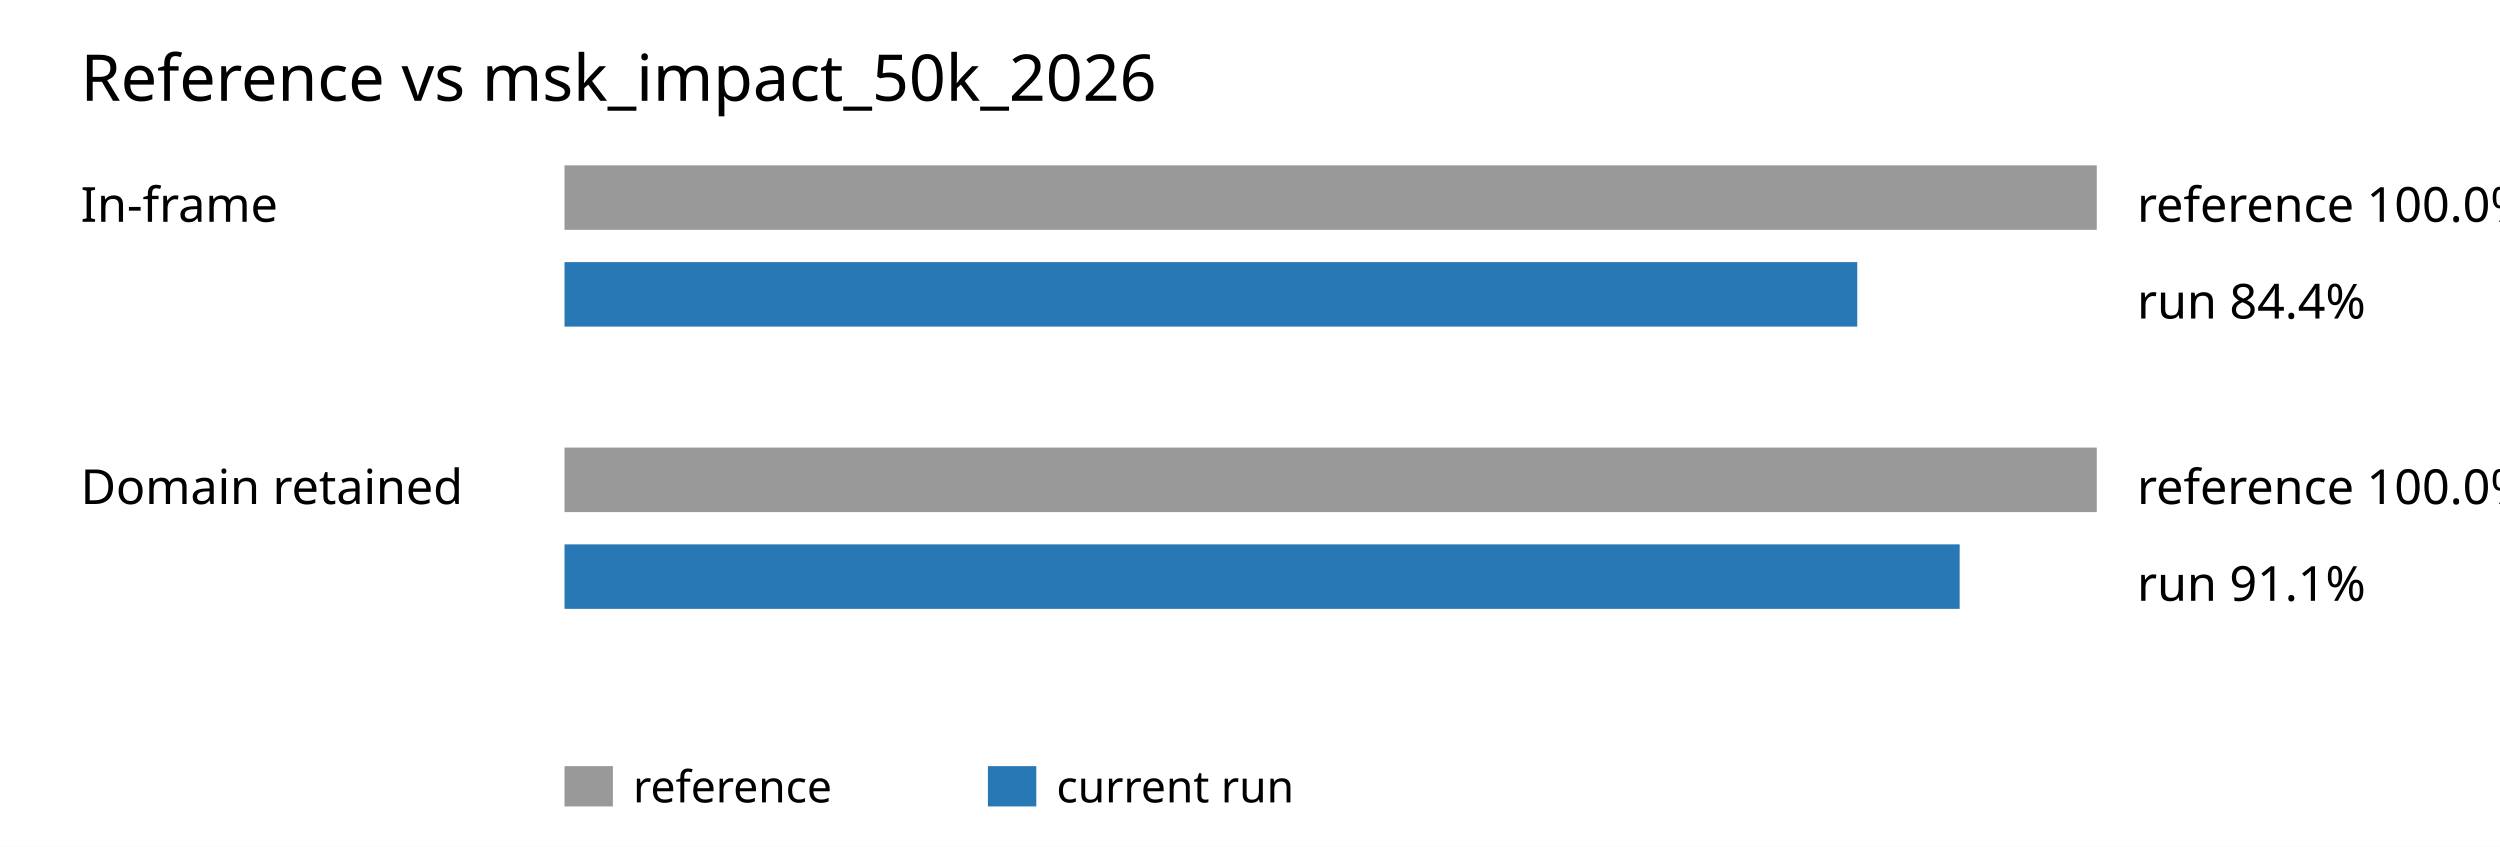
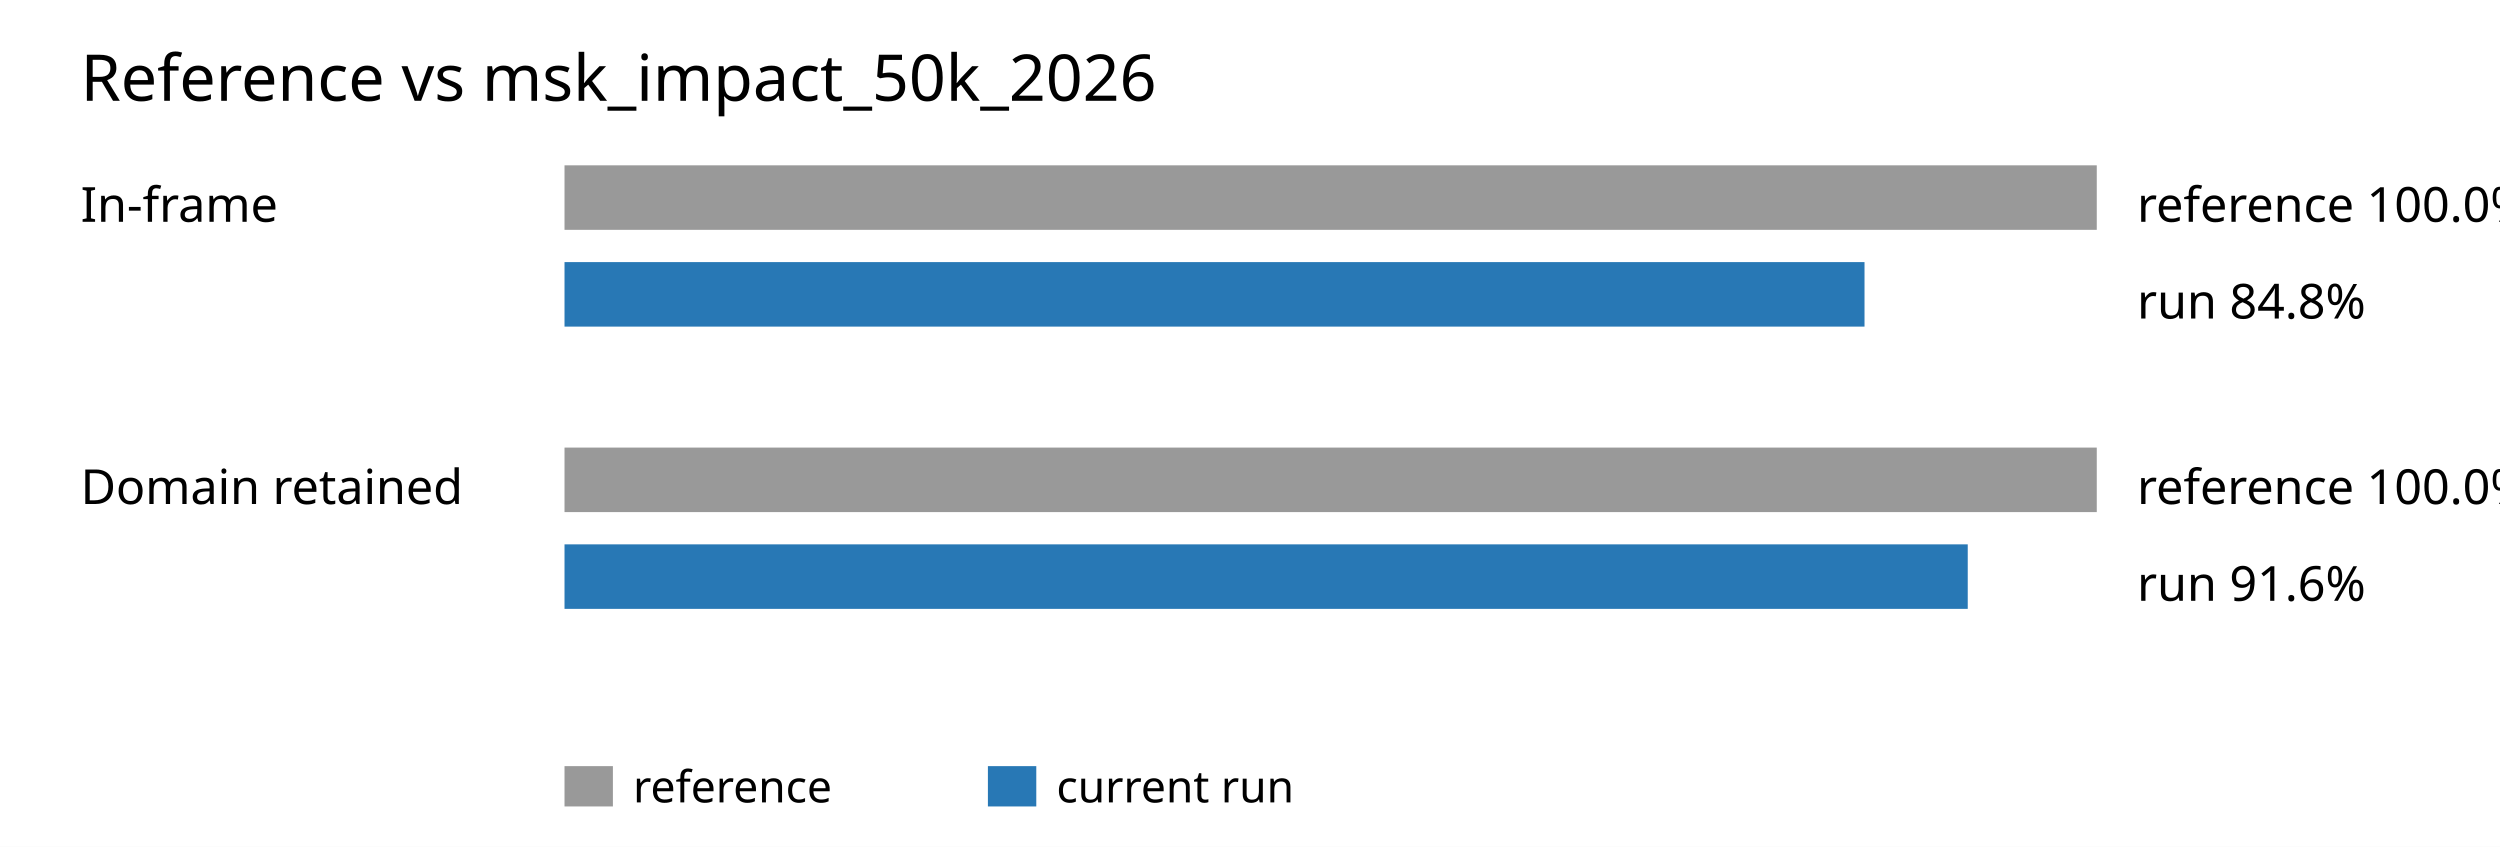
<svg xmlns="http://www.w3.org/2000/svg" width="620" height="210" viewBox="0 0 620 210">
  <rect width="620" height="210" fill="white" />
  <text x="20" y="25" font-family="sans-serif" font-size="16">Reference vs msk_impact_50k_2026</text>
  <text x="20" y="55" font-family="sans-serif" font-size="12">In-frame</text>
  <rect x="140" y="41" width="380.0" height="16" fill="#999999" />
  <text x="530" y="55" font-family="sans-serif" font-size="12">reference 100.0%</text>
-   <rect x="140" y="65" width="320.6" height="16" fill="#2878b5" />
-   <text x="530" y="79" font-family="sans-serif" font-size="12">run 84.4%</text>
+   <rect x="140" y="65" width="322.4" height="16" fill="#2878b5" />
+   <text x="530" y="79" font-family="sans-serif" font-size="12">run 84.8%</text>
  <text x="20" y="125" font-family="sans-serif" font-size="12">Domain retained</text>
  <rect x="140" y="111" width="380.0" height="16" fill="#999999" />
  <text x="530" y="125" font-family="sans-serif" font-size="12">reference 100.0%</text>
-   <rect x="140" y="135" width="346.0" height="16" fill="#2878b5" />
-   <text x="530" y="149" font-family="sans-serif" font-size="12">run 91.1%</text>
+   <rect x="140" y="135" width="348.0" height="16" fill="#2878b5" />
+   <text x="530" y="149" font-family="sans-serif" font-size="12">run 91.6%</text>
  <rect x="140" y="190" width="12" height="10" fill="#999999" />
  <text x="157" y="199" font-family="sans-serif" font-size="11">reference</text>
  <rect x="245" y="190" width="12" height="10" fill="#2878b5" />
  <text x="262" y="199" font-family="sans-serif" font-size="11">current run</text>
</svg>
